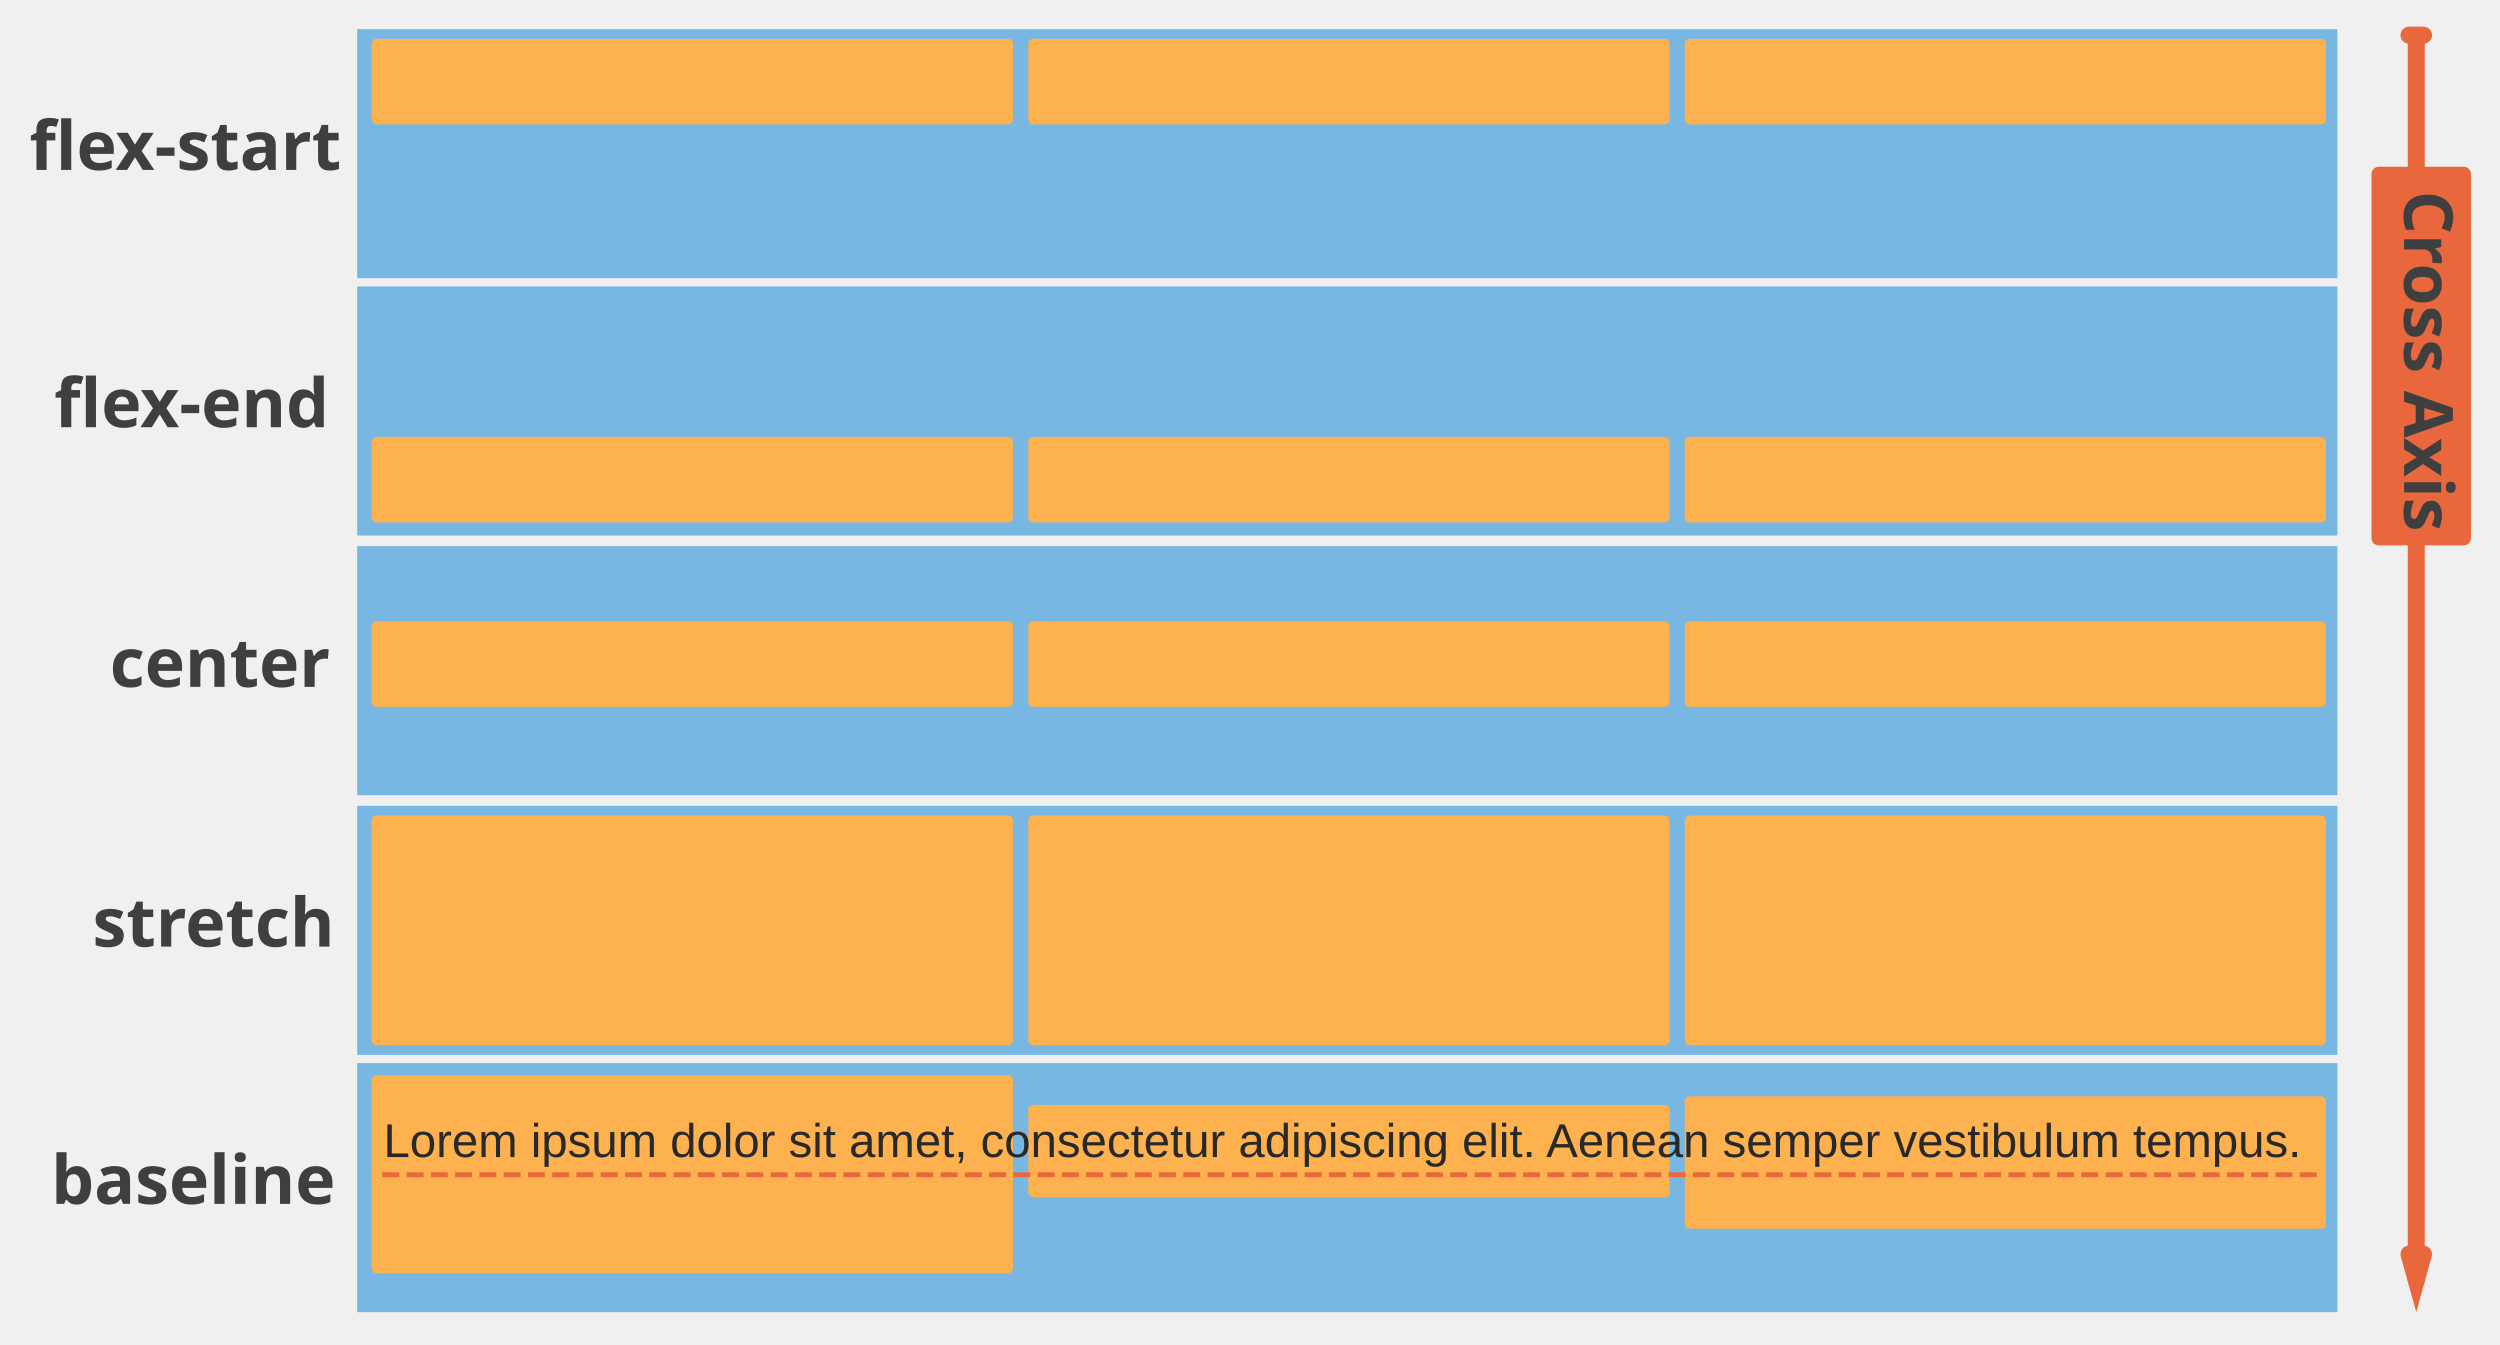
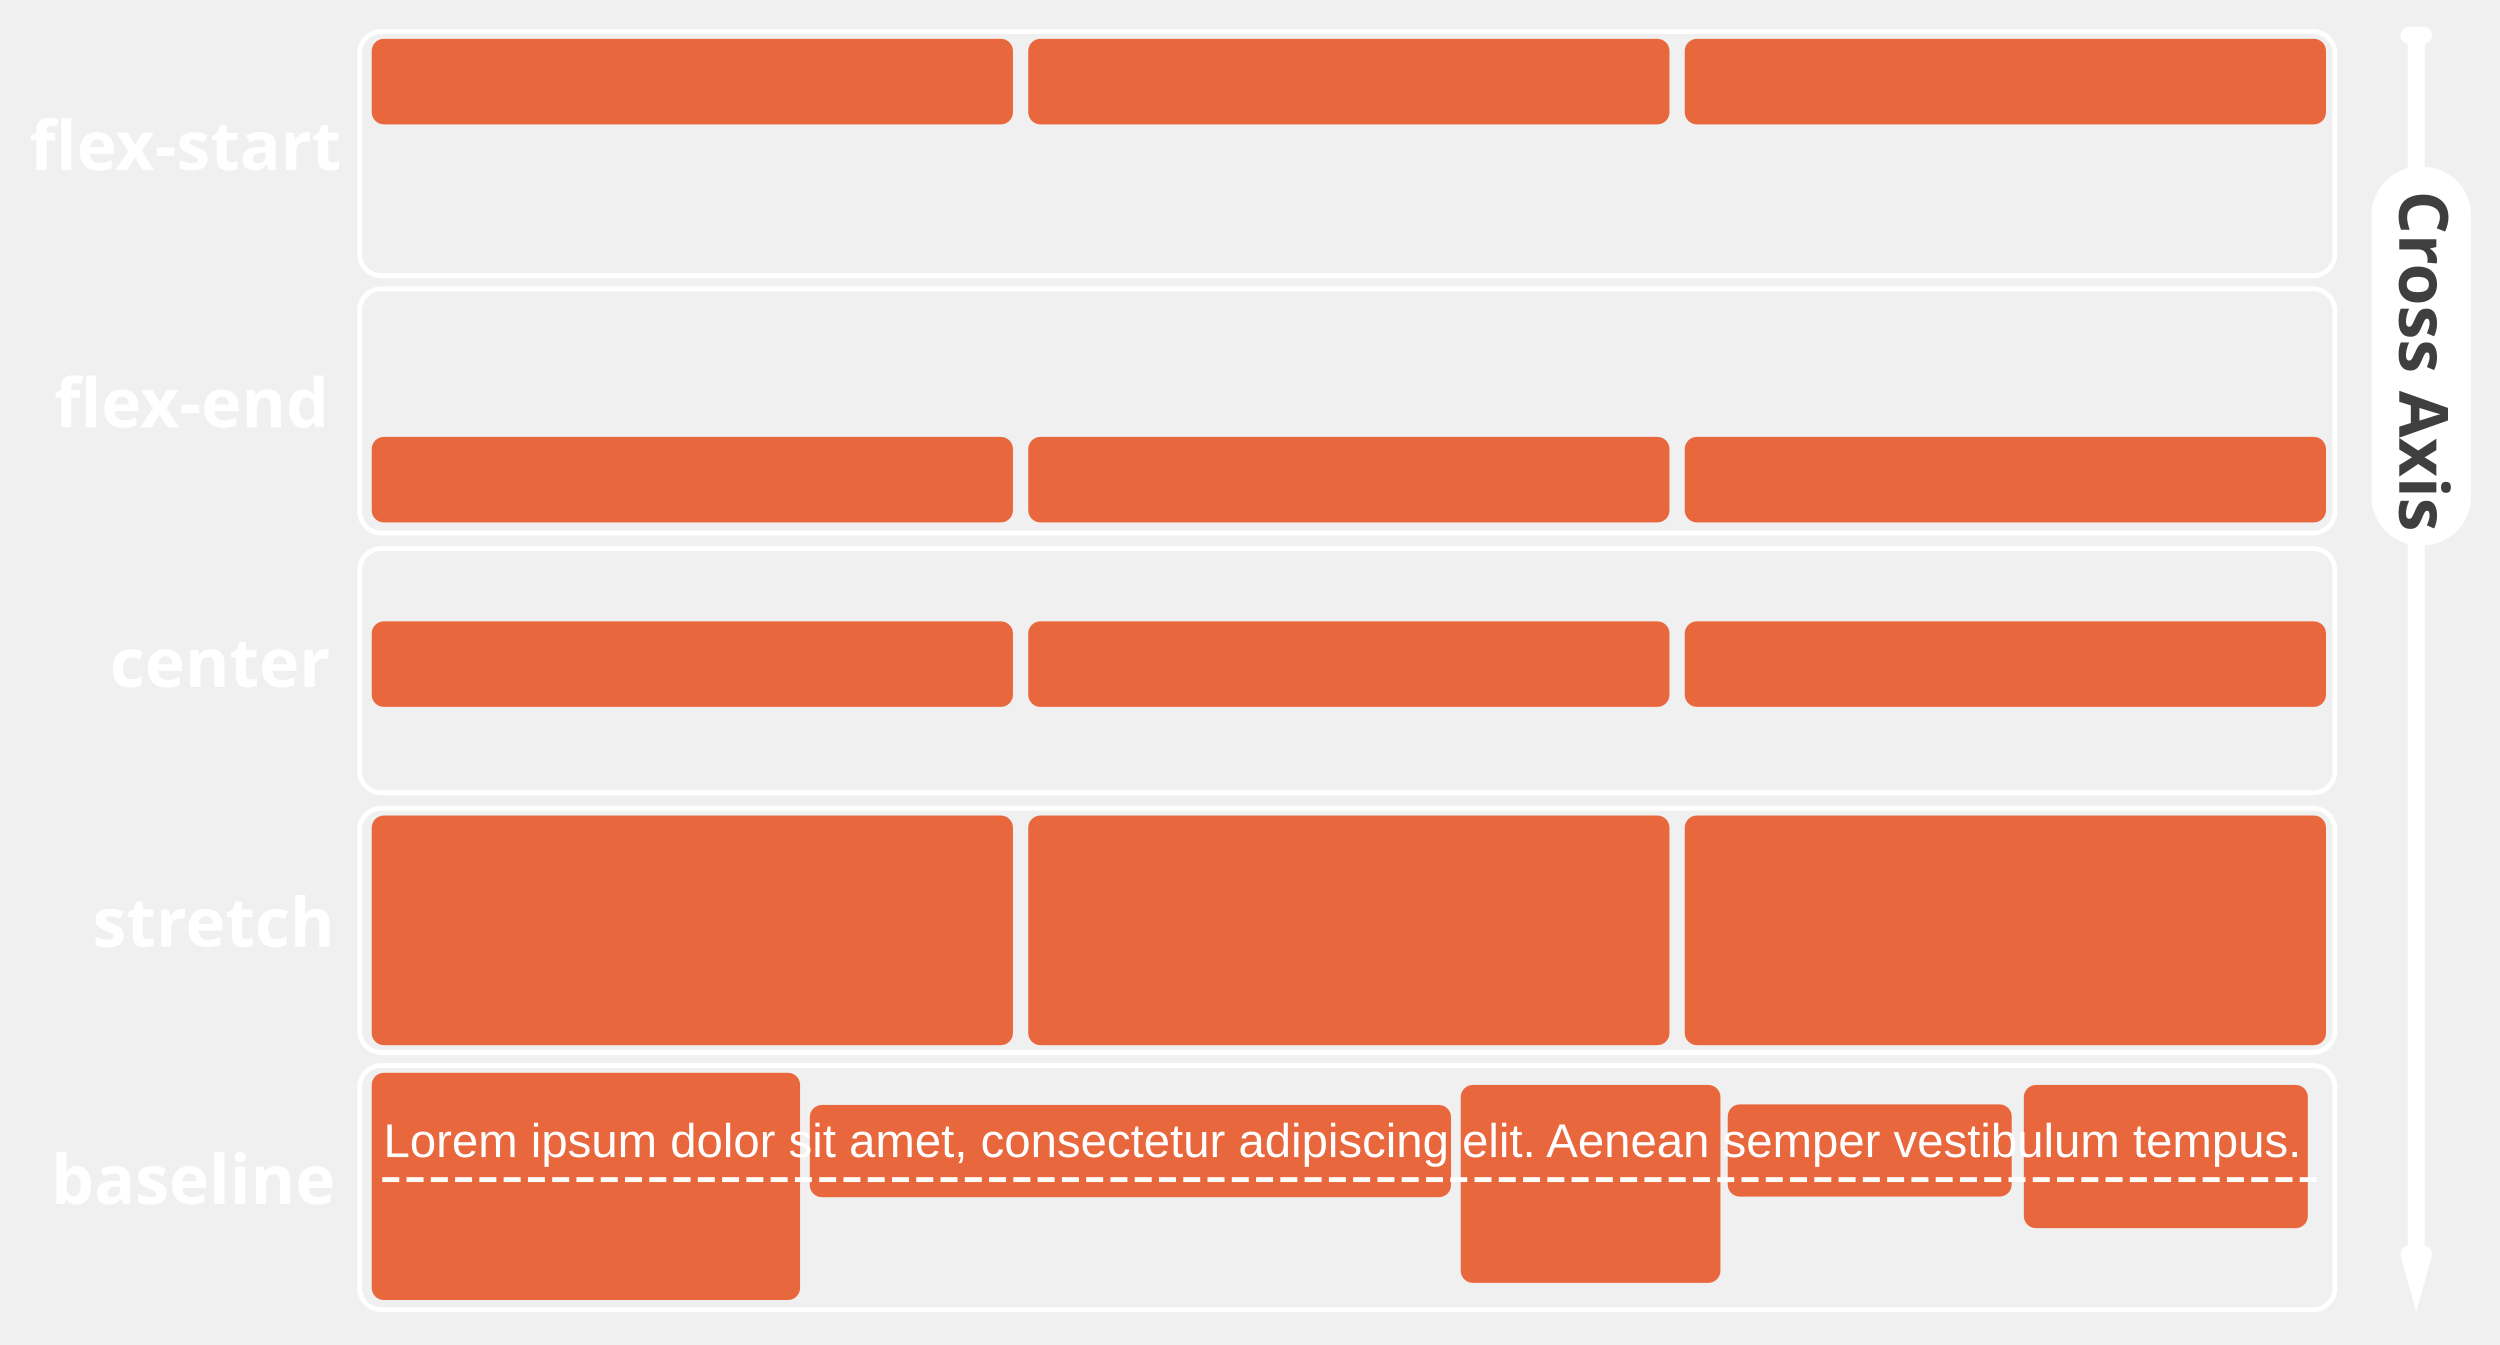
- <svg xmlns="http://www.w3.org/2000/svg" width="1030px" height="554px" viewBox="0 0 1030 554" version="1.1" style="background: #FFFFFF;">
-   <defs />
+ <svg xmlns="http://www.w3.org/2000/svg" xmlns:xlink="http://www.w3.org/1999/xlink" width="1030px" height="554px" viewBox="0 0 1030 554" version="1.1">
+   <defs>
+     <rect id="path-1" x="147.152" y="12" width="815.848" height="102.613" rx="10" />
+     <mask id="mask-2" maskContentUnits="userSpaceOnUse" maskUnits="objectBoundingBox" x="0" y="0" width="815.848" height="102.613" fill="white">
+       <use xlink:href="#path-1" />
+     </mask>
+     <rect id="path-3" x="147.152" y="118" width="815.848" height="102.613" rx="10" />
+     <mask id="mask-4" maskContentUnits="userSpaceOnUse" maskUnits="objectBoundingBox" x="0" y="0" width="815.848" height="102.613" fill="white">
+       <use xlink:href="#path-3" />
+     </mask>
+     <rect id="path-5" x="147.152" y="225" width="815.848" height="102.613" rx="10" />
+     <mask id="mask-6" maskContentUnits="userSpaceOnUse" maskUnits="objectBoundingBox" x="0" y="0" width="815.848" height="102.613" fill="white">
+       <use xlink:href="#path-5" />
+     </mask>
+     <rect id="path-7" x="147.152" y="332" width="815.848" height="102.613" rx="10" />
+     <mask id="mask-8" maskContentUnits="userSpaceOnUse" maskUnits="objectBoundingBox" x="0" y="0" width="815.848" height="102.613" fill="white">
+       <use xlink:href="#path-7" />
+     </mask>
+     <rect id="path-9" x="147.152" y="438" width="815.848" height="102.613" rx="10" />
+     <mask id="mask-10" maskContentUnits="userSpaceOnUse" maskUnits="objectBoundingBox" x="0" y="0" width="815.848" height="102.613" fill="white">
+       <use xlink:href="#path-9" />
+     </mask>
+   </defs>
  <g id="Page-1" stroke="none" stroke-width="1" fill="none" fill-rule="evenodd">
    <g id="flex-box-align-items">
-       <rect id="Rectangle-1" fill="#78B7E2" x="147.152" y="12" width="815.848" height="102.613" />
-       <rect id="Rectangle-1-Copy" fill="#FDB24F" x="153.152" y="16" width="264.188" height="35.24" rx="2" />
-       <rect id="Rectangle-1-Copy-2" fill="#FDB24F" x="423.635" y="16" width="264.188" height="35.24" rx="2" />
-       <rect id="Rectangle-1-Copy-3" fill="#FDB24F" x="694.117" y="16" width="264.188" height="35.24" rx="2" />
-       <text id="flex-start" font-family="Avenir-Heavy, Avenir" font-size="28" font-weight="600" fill="#3F3F3F">
+       <use id="Rectangle-1" stroke="#FFFFFF" mask="url(#mask-2)" stroke-width="4" xlink:href="#path-1" />
+       <rect id="Rectangle-1-Copy" fill="#E8673D" x="153.152" y="16" width="264.188" height="35.24" rx="5" />
+       <rect id="Rectangle-1-Copy-2" fill="#E8673D" x="423.635" y="16" width="264.188" height="35.24" rx="5" />
+       <rect id="Rectangle-1-Copy-3" fill="#E8673D" x="694.117" y="16" width="264.188" height="35.24" rx="5" />
+       <text id="flex-start" font-family="Avenir-Heavy, Avenir" font-size="28" font-weight="600" fill="#FFFFFF">
        <tspan x="12.162" y="70">flex-start</tspan>
      </text>
-       <rect id="Rectangle-1-Copy-7" fill="#78B7E2" x="147.152" y="118" width="815.848" height="102.613" />
-       <text id="flex-end" font-family="Avenir-Heavy, Avenir" font-size="28" font-weight="600" fill="#3F3F3F">
+       <use id="Rectangle-1-Copy-7" stroke="#FFFFFF" mask="url(#mask-4)" stroke-width="4" xlink:href="#path-3" />
+       <text id="flex-end" font-family="Avenir-Heavy, Avenir" font-size="28" font-weight="600" fill="#FFFFFF">
        <tspan x="22.342" y="176">flex-end</tspan>
      </text>
-       <rect id="Rectangle-1-Copy-11" fill="#78B7E2" x="147.152" y="225" width="815.848" height="102.613" />
-       <text id="center" font-family="Avenir-Heavy, Avenir" font-size="28" font-weight="600" fill="#3F3F3F">
+       <use id="Rectangle-1-Copy-11" stroke="#FFFFFF" mask="url(#mask-6)" stroke-width="4" xlink:href="#path-5" />
+       <text id="center" font-family="Avenir-Heavy, Avenir" font-size="28" font-weight="600" fill="#FFFFFF">
        <tspan x="45.252" y="283">center</tspan>
      </text>
-       <rect id="Rectangle-1-Copy-15" fill="#78B7E2" x="147.152" y="332" width="815.848" height="102.613" />
-       <text id="stretch" font-family="Avenir-Heavy, Avenir" font-size="28" font-weight="600" fill="#3F3F3F">
+       <use id="Rectangle-1-Copy-15" stroke="#FFFFFF" mask="url(#mask-8)" stroke-width="4" xlink:href="#path-7" />
+       <text id="stretch" font-family="Avenir-Heavy, Avenir" font-size="28" font-weight="600" fill="#FFFFFF">
        <tspan x="38.126" y="390">stretch</tspan>
      </text>
-       <rect id="Rectangle-1-Copy-19" fill="#78B7E2" x="147.152" y="438" width="815.848" height="102.613" />
-       <text id="baseline" font-family="Avenir-Heavy, Avenir" font-size="28" font-weight="600" fill="#3F3F3F">
+       <use id="Rectangle-1-Copy-19" stroke="#FFFFFF" mask="url(#mask-10)" stroke-width="4" xlink:href="#path-9" />
+       <text id="baseline" font-family="Avenir-Heavy, Avenir" font-size="28" font-weight="600" fill="#FFFFFF">
        <tspan x="21.058" y="496">baseline</tspan>
      </text>
-       <rect id="Rectangle-1-Copy-6" fill="#FDB24F" x="153.152" y="180" width="264.188" height="35.24" rx="2" />
-       <rect id="Rectangle-1-Copy-5" fill="#FDB24F" x="423.635" y="180" width="264.188" height="35.24" rx="2" />
-       <rect id="Rectangle-1-Copy-4" fill="#FDB24F" x="694.117" y="180" width="264.188" height="35.24" rx="2" />
-       <rect id="Rectangle-1-Copy-10" fill="#FDB24F" x="153.152" y="256" width="264.188" height="35.24" rx="2" />
-       <rect id="Rectangle-1-Copy-9" fill="#FDB24F" x="423.635" y="256" width="264.188" height="35.24" rx="2" />
-       <rect id="Rectangle-1-Copy-8" fill="#FDB24F" x="694.117" y="256" width="264.188" height="35.24" rx="2" />
-       <rect id="Rectangle-1-Copy-18" fill="#FDB24F" x="153.152" y="443" width="264.188" height="81.539" rx="2" />
-       <rect id="Rectangle-1-Copy-17" fill="#FDB24F" x="423.635" y="455.24" width="264.188" height="38" rx="2" />
-       <rect id="Rectangle-1-Copy-16" fill="#FDB24F" x="694.117" y="451.701" width="264.188" height="54.539" rx="2" />
-       <rect id="Rectangle-1-Copy-14" fill="#FDB24F" x="153.152" y="336" width="264.188" height="94.61" rx="2" />
-       <rect id="Rectangle-1-Copy-13" fill="#FDB24F" x="423.635" y="336" width="264.188" height="94.61" rx="2" />
-       <rect id="Rectangle-1-Copy-12" fill="#FDB24F" x="694.117" y="336" width="264.188" height="94.61" rx="2" />
-       <path d="M953.5,484 L157.5,484" id="Line" stroke="#E8673D" stroke-width="2" stroke-linecap="square" stroke-dasharray="5" />
-       <text id="Lorem-ipsum-dolor-si" font-family="ArialMT, Arial" font-size="19.5" font-weight="normal" fill="#292929">
+       <rect id="Rectangle-1-Copy-6" fill="#E8673D" x="153.152" y="180" width="264.188" height="35.24" rx="5" />
+       <rect id="Rectangle-1-Copy-5" fill="#E8673D" x="423.635" y="180" width="264.188" height="35.24" rx="5" />
+       <rect id="Rectangle-1-Copy-4" fill="#E8673D" x="694.117" y="180" width="264.188" height="35.24" rx="5" />
+       <rect id="Rectangle-1-Copy-10" fill="#E8673D" x="153.152" y="256" width="264.188" height="35.24" rx="5" />
+       <rect id="Rectangle-1-Copy-9" fill="#E8673D" x="423.635" y="256" width="264.188" height="35.24" rx="5" />
+       <rect id="Rectangle-1-Copy-8" fill="#E8673D" x="694.117" y="256" width="264.188" height="35.24" rx="5" />
+       <rect id="Rectangle-1-Copy-17" fill="#E8673D" x="333.635" y="455.24" width="264.188" height="38" rx="5" />
+       <rect id="Rectangle-1-Copy-16" fill="#E8673D" x="601.822" y="447" width="107" height="81.539" rx="5" />
+       <rect id="Rectangle-1-Copy-21" fill="#E8673D" x="833.822" y="447" width="117" height="59" rx="5" />
+       <rect id="Rectangle-1-Copy-20" fill="#E8673D" x="711.822" y="455" width="117" height="38" rx="5" />
+       <rect id="Rectangle-1-Copy-14" fill="#E8673D" x="153.152" y="336" width="264.188" height="94.61" rx="5" />
+       <rect id="Rectangle-1-Copy-18" fill="#E8673D" x="153.152" y="442" width="176.48" height="93.61" rx="5" />
+       <rect id="Rectangle-1-Copy-13" fill="#E8673D" x="423.635" y="336" width="264.188" height="94.61" rx="5" />
+       <rect id="Rectangle-1-Copy-12" fill="#E8673D" x="694.117" y="336" width="264.188" height="94.61" rx="5" />
+       <path d="M953.5,486 L157.5,486" id="Line" stroke="#FFFFFF" stroke-width="2" stroke-linecap="square" stroke-dasharray="5" />
+       <text id="Lorem-ipsum-dolor-si" font-family="ArialMT, Arial" font-size="19.5" font-weight="normal" fill="#FFFFFF">
        <tspan x="158" y="476.701">Lorem ipsum dolor sit amet, consectetur adipiscing elit. Aenean semper vestibulum tempus.</tspan>
      </text>
-       <path d="M995.5,14.5 L995.5,527.5" id="Line-Copy" stroke="#E8673D" stroke-width="7" stroke-linecap="round" />
-       <path id="Line-Copy-decoration-1" d="M998.5,14.5 L992.5,14.5" stroke="#E8673D" stroke-width="7" stroke-linecap="round" />
-       <path id="Line-Copy-decoration-2" d="M992.5,516.7 L995.5,527.5 L998.5,516.7" stroke="#E8673D" stroke-width="7" stroke-linecap="round" />
-       <rect id="Rectangle-5-Copy" fill="#E8673D" transform="translate(997.5469, 146.7) rotate(-270) translate(-997.5469, -146.7) " x="919.547" y="126.2" width="156" height="41" rx="3" />
-       <text id="Cross-Axis" transform="translate(999.5, 146.2) rotate(-270) translate(-999.5, -146.2) " font-family="Avenir-Heavy, Avenir" font-size="28" font-weight="600" fill="#3F3F3F">
-         <tspan x="931.866" y="155.2">Cross Axis</tspan>
+       <path d="M995.5,14.5 L995.5,527.5" id="Line-Copy" stroke="#FFFFFF" stroke-width="7" stroke-linecap="round" />
+       <path id="Line-Copy-decoration-1" d="M998.5,14.5 L992.5,14.5" stroke="#FFFFFF" stroke-width="7" stroke-linecap="round" />
+       <path id="Line-Copy-decoration-2" d="M992.5,516.7 L995.5,527.5 L998.5,516.7" stroke="#FFFFFF" stroke-width="7" stroke-linecap="round" />
+       <rect id="Rectangle-5-Copy" fill="#FFFFFF" transform="translate(997.5469, 146.7) rotate(-270) translate(-997.5469, -146.7) " x="919.547" y="126.2" width="156" height="41" rx="20" />
+       <text id="Cross-Axis" transform="translate(997.5, 146.2) rotate(-270) translate(-997.5, -146.2) " font-family="Avenir-Heavy, Avenir" font-size="28" font-weight="600" fill="#3F3F3F">
+         <tspan x="929.866" y="155.2">Cross Axis</tspan>
      </text>
    </g>
  </g>
</svg>
